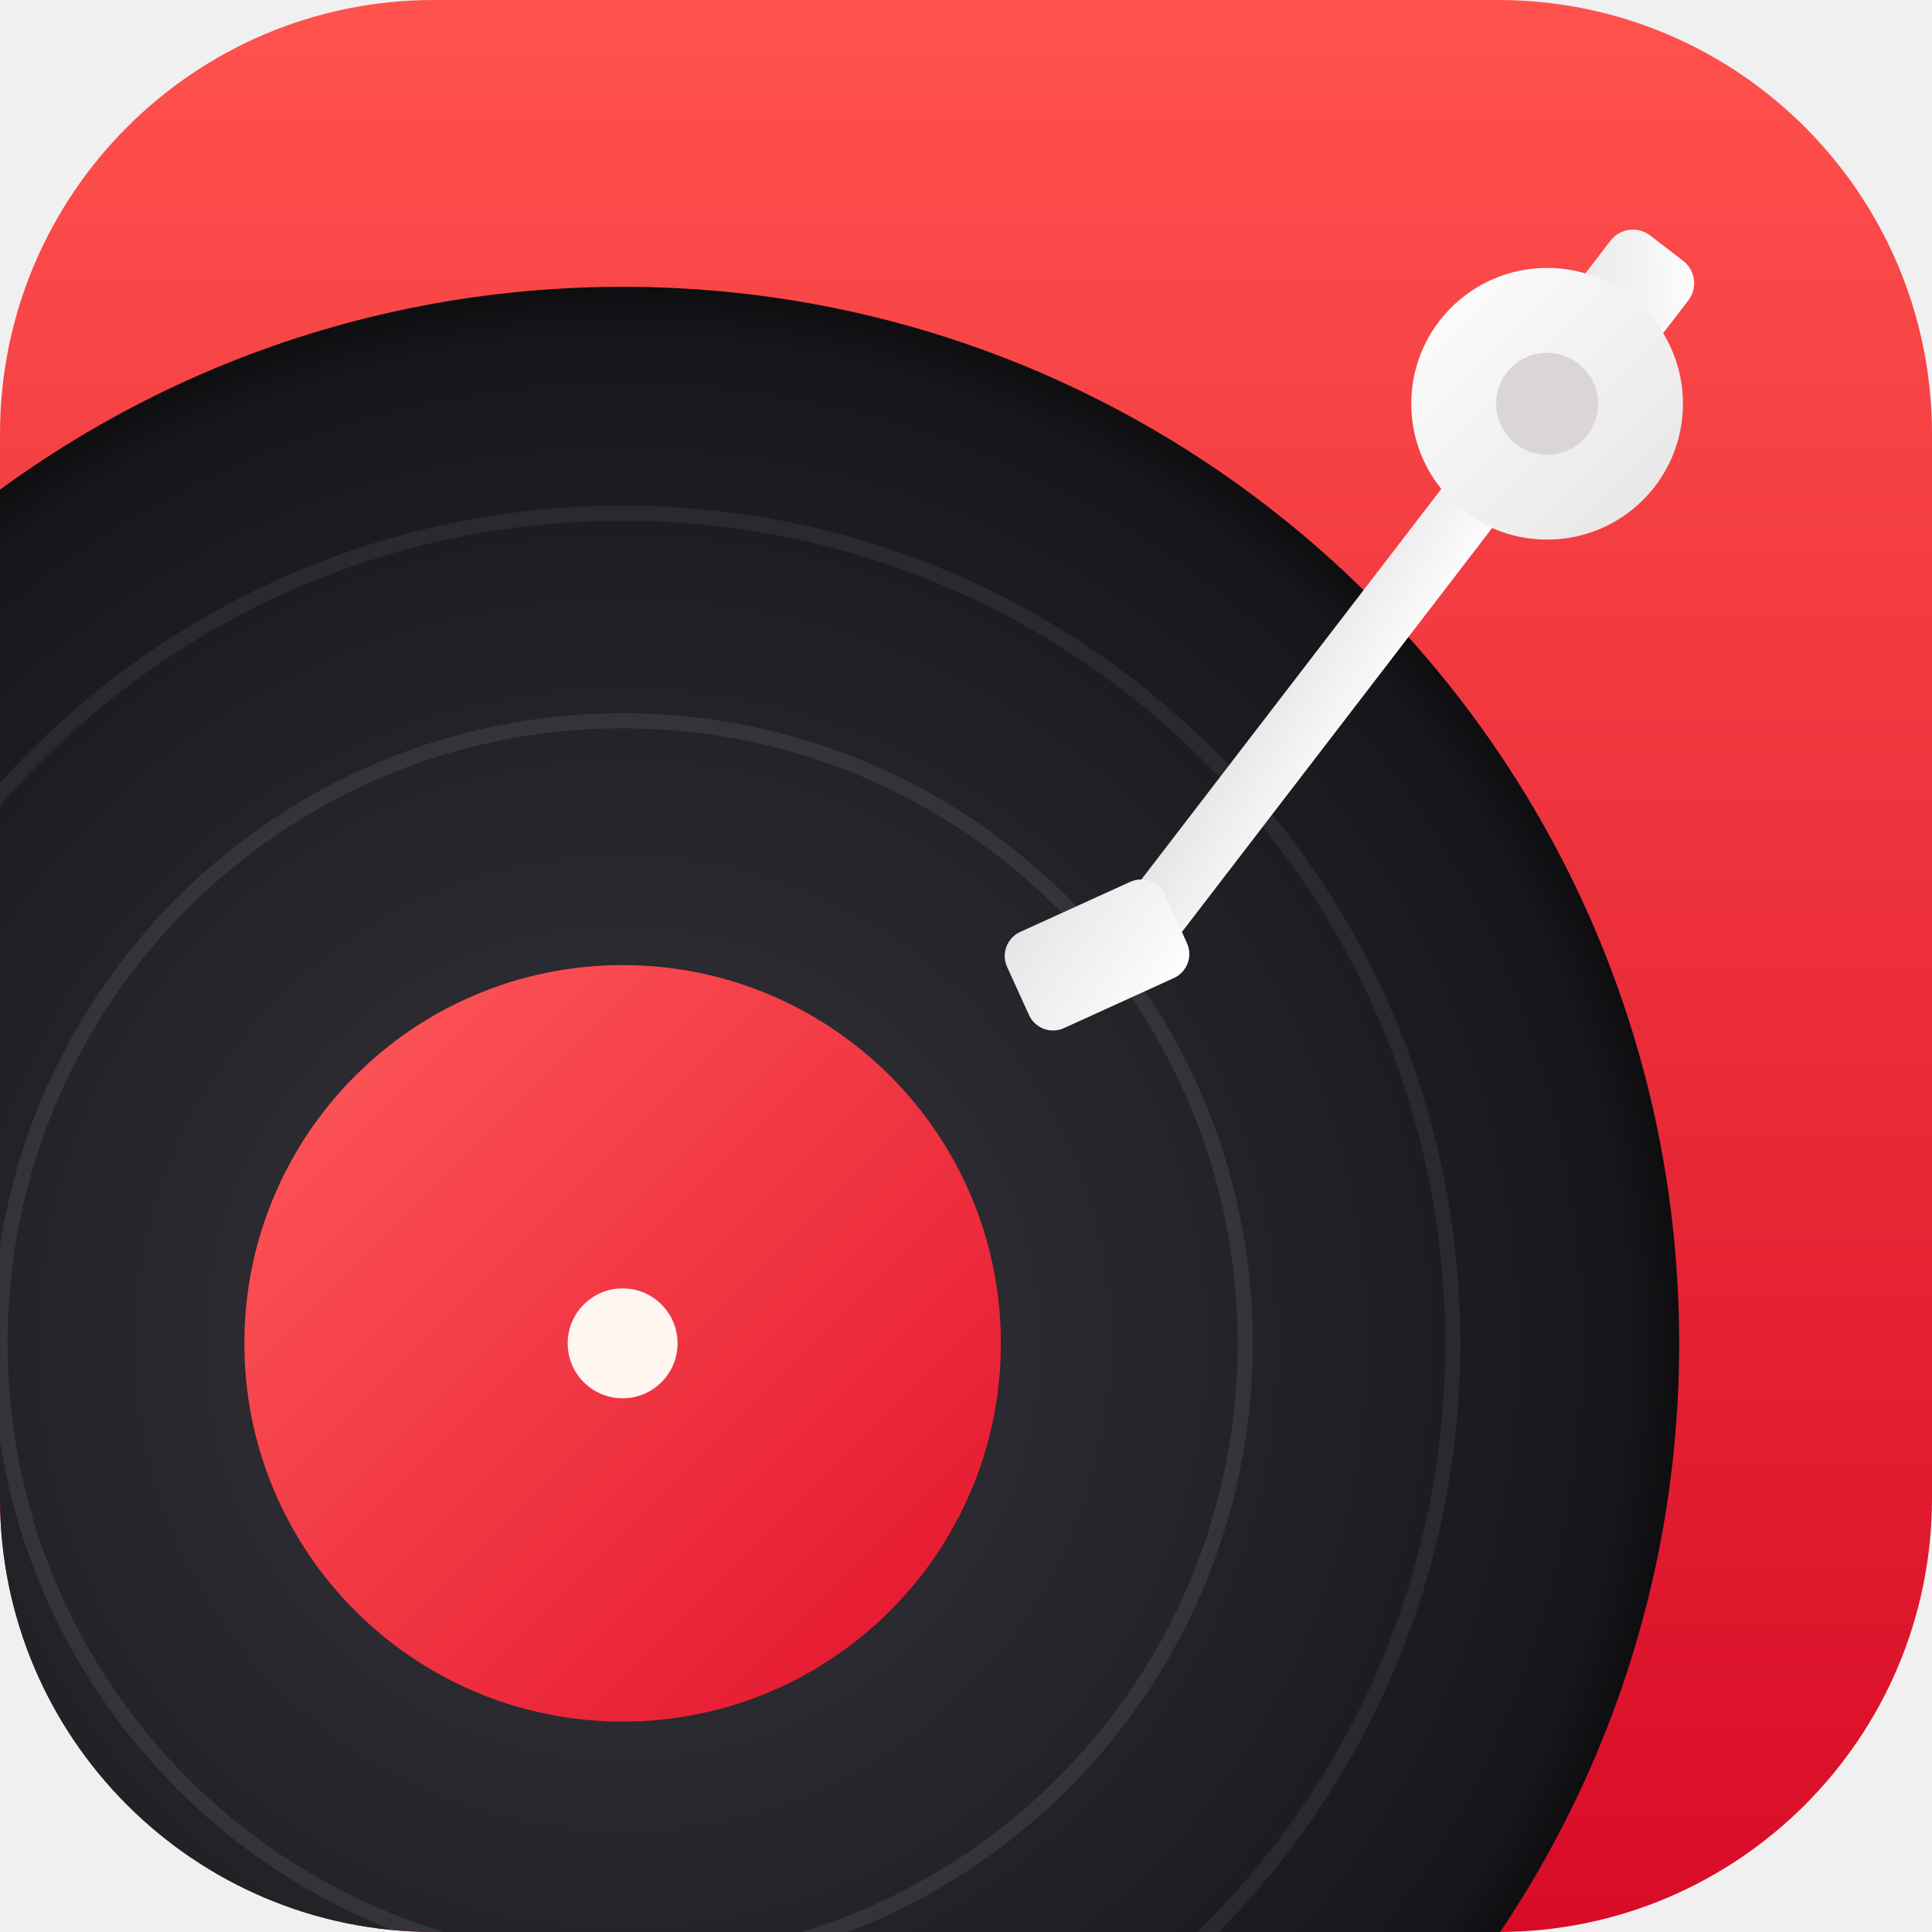
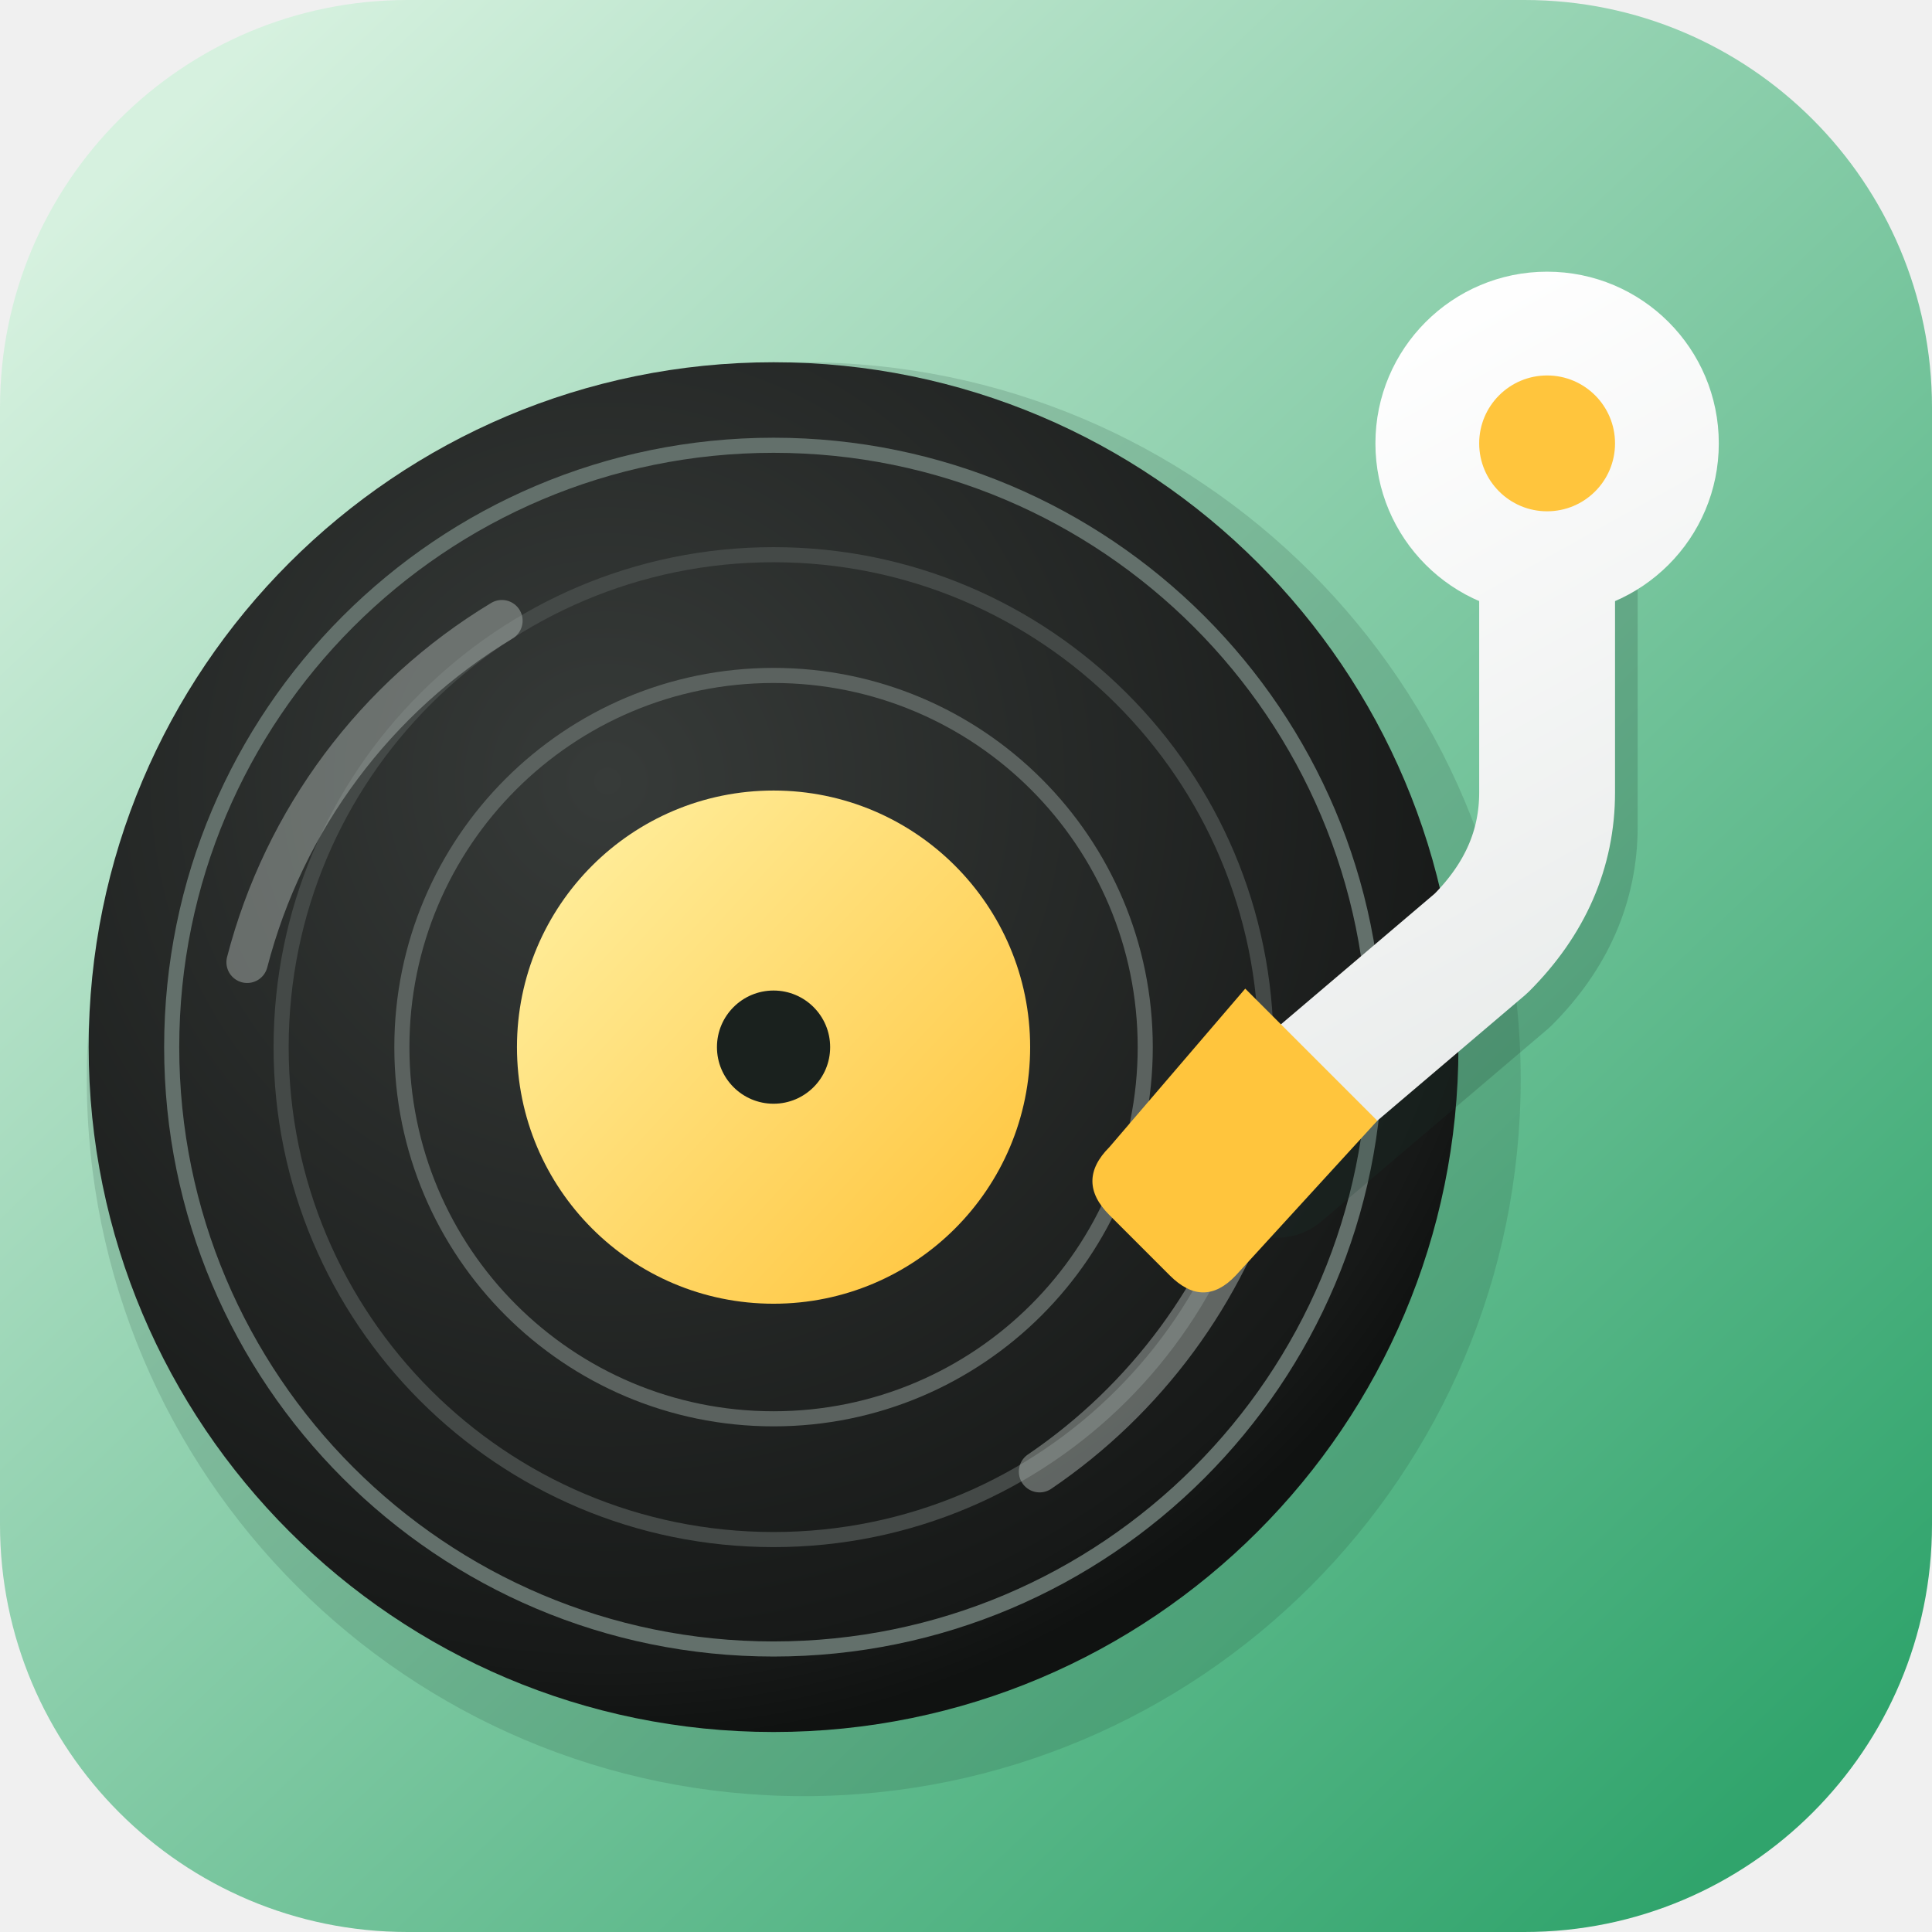
- <svg xmlns="http://www.w3.org/2000/svg" viewBox="0 0 1024 1024">
+ <svg xmlns="http://www.w3.org/2000/svg" viewBox="0 0 1024 1024" width="1024" height="1024">
  <defs>
-     <linearGradient id="c" x1="0" x2="0" y1="0" y2="1">
-       <stop offset="0" stop-color="#FF524D" />
-       <stop offset="1" stop-color="#D80B27" />
+     <linearGradient id="card" x1="88" y1="64" x2="940" y2="960" gradientUnits="userSpaceOnUse">
+       <stop stop-color="#D6F1DF" />
+       <stop offset="1" stop-color="#30A46C" />
    </linearGradient>
-     <radialGradient id="d" cx="330" cy="712" r="560" gradientUnits="userSpaceOnUse">
-       <stop offset=".35" stop-color="#2A2A30" />
-       <stop offset=".95" stop-color="#17171B" />
-       <stop offset="1" stop-color="#0E0E11" />
+     <radialGradient id="vinyl" cx="322" cy="414" r="511" gradientUnits="userSpaceOnUse">
+       <stop stop-color="#373B39" />
+       <stop offset=".92" stop-color="#171918" />
+       <stop offset="1" stop-color="#101211" />
    </radialGradient>
-     <linearGradient id="m" x1="0" x2="1" y1="0" y2="1">
-       <stop offset="0" stop-color="#FF5B5B" />
-       <stop offset="1" stop-color="#E3122C" />
+     <linearGradient id="label" x1="292" y1="450" x2="532" y2="672" gradientUnits="userSpaceOnUse">
+       <stop stop-color="#FFEE9C" />
+       <stop offset="1" stop-color="#FFC53D" />
    </linearGradient>
-     <linearGradient id="a" x1="0" x2="1" y1="0" y2="1">
-       <stop offset="0" stop-color="#FFF" />
-       <stop offset="1" stop-color="#E6E3E5" />
+     <linearGradient id="arm" x1="625" y1="230" x2="842" y2="620" gradientUnits="userSpaceOnUse">
+       <stop stop-color="#FFFFFF" />
+       <stop offset="1" stop-color="#E6E9E8" />
    </linearGradient>
-     <clipPath id="s">
-       <rect width="1024" height="1024" rx="230" />
+     <clipPath id="shape">
+       <rect width="1024" height="1024" rx="216" />
    </clipPath>
  </defs>
-   <g clip-path="url(#s)">
-     <rect width="1024" height="1024" fill="url(#c)" />
-     <circle cx="330" cy="712" r="560" fill="url(#d)" />
-     <circle cx="330" cy="712" r="330" fill="none" stroke="#fff" stroke-opacity=".08" stroke-width="8" />
-     <circle cx="330" cy="712" r="440" fill="none" stroke="#fff" stroke-opacity=".06" stroke-width="8" />
-     <circle cx="330" cy="712" r="200.48" fill="url(#m)" />
-     <circle cx="330" cy="712" r="29.12" fill="#FFF6F2" />
+   <g clip-path="url(#shape)">
+     <rect width="1024" height="1024" fill="url(#card)" />
+     <circle cx="426" cy="572" r="380" fill="#193B2D" opacity=".16" />
+     <circle cx="410" cy="555" r="363" fill="url(#vinyl)" />
+     <circle cx="410" cy="555" r="319" fill="none" stroke="#63706B" stroke-width="8" />
+     <circle cx="410" cy="555" r="261" fill="none" stroke="#444947" stroke-width="8" />
+     <circle cx="410" cy="555" r="197" fill="none" stroke="#5B625F" stroke-width="8" />
+     <path d="M131 510A299 299 0 0 1 266 329M551 780A299 299 0 0 0 669 620" fill="none" stroke="#ADB5B2" stroke-opacity=".48" stroke-width="22" stroke-linecap="round" />
+     <circle cx="410" cy="555" r="136" fill="url(#label)" />
+     <circle cx="410" cy="555" r="30" fill="#1A211E" />
+     <path d="M832 263V438Q832 483 797 518L677 620" fill="none" stroke="#193B2D" stroke-opacity=".2" stroke-width="72" stroke-linecap="round" stroke-linejoin="round" />
+     <path d="M820 245V420Q820 465 785 500L665 602" fill="none" stroke="url(#arm)" stroke-width="72" stroke-linecap="round" stroke-linejoin="round" />
+     <circle cx="820" cy="235" r="91" fill="url(#arm)" />
+     <circle cx="820" cy="235" r="36" fill="#FFC53D" />
+     <path d="M660 524L730 594L655 676Q638 694 620 676L588 644Q570 626 588 608Z" fill="#FFC53D" />
  </g>
-   <g transform="rotate(127.52 820 214)">
-     <rect width="64" height="52" x="716" y="188" fill="url(#a)" rx="15" />
-     <rect width="355.83" height="34" x="820" y="197" fill="url(#a)" rx="17" />
-     <rect width="92" height="56" x="1153.83" y="186" fill="url(#a)" rx="14" transform="rotate(28 1175.83 214)" />
-   </g>
-   <circle cx="820" cy="214" r="72" fill="url(#a)" />
-   <circle cx="820" cy="214" r="27" fill="#D9D5D8" />
</svg>
